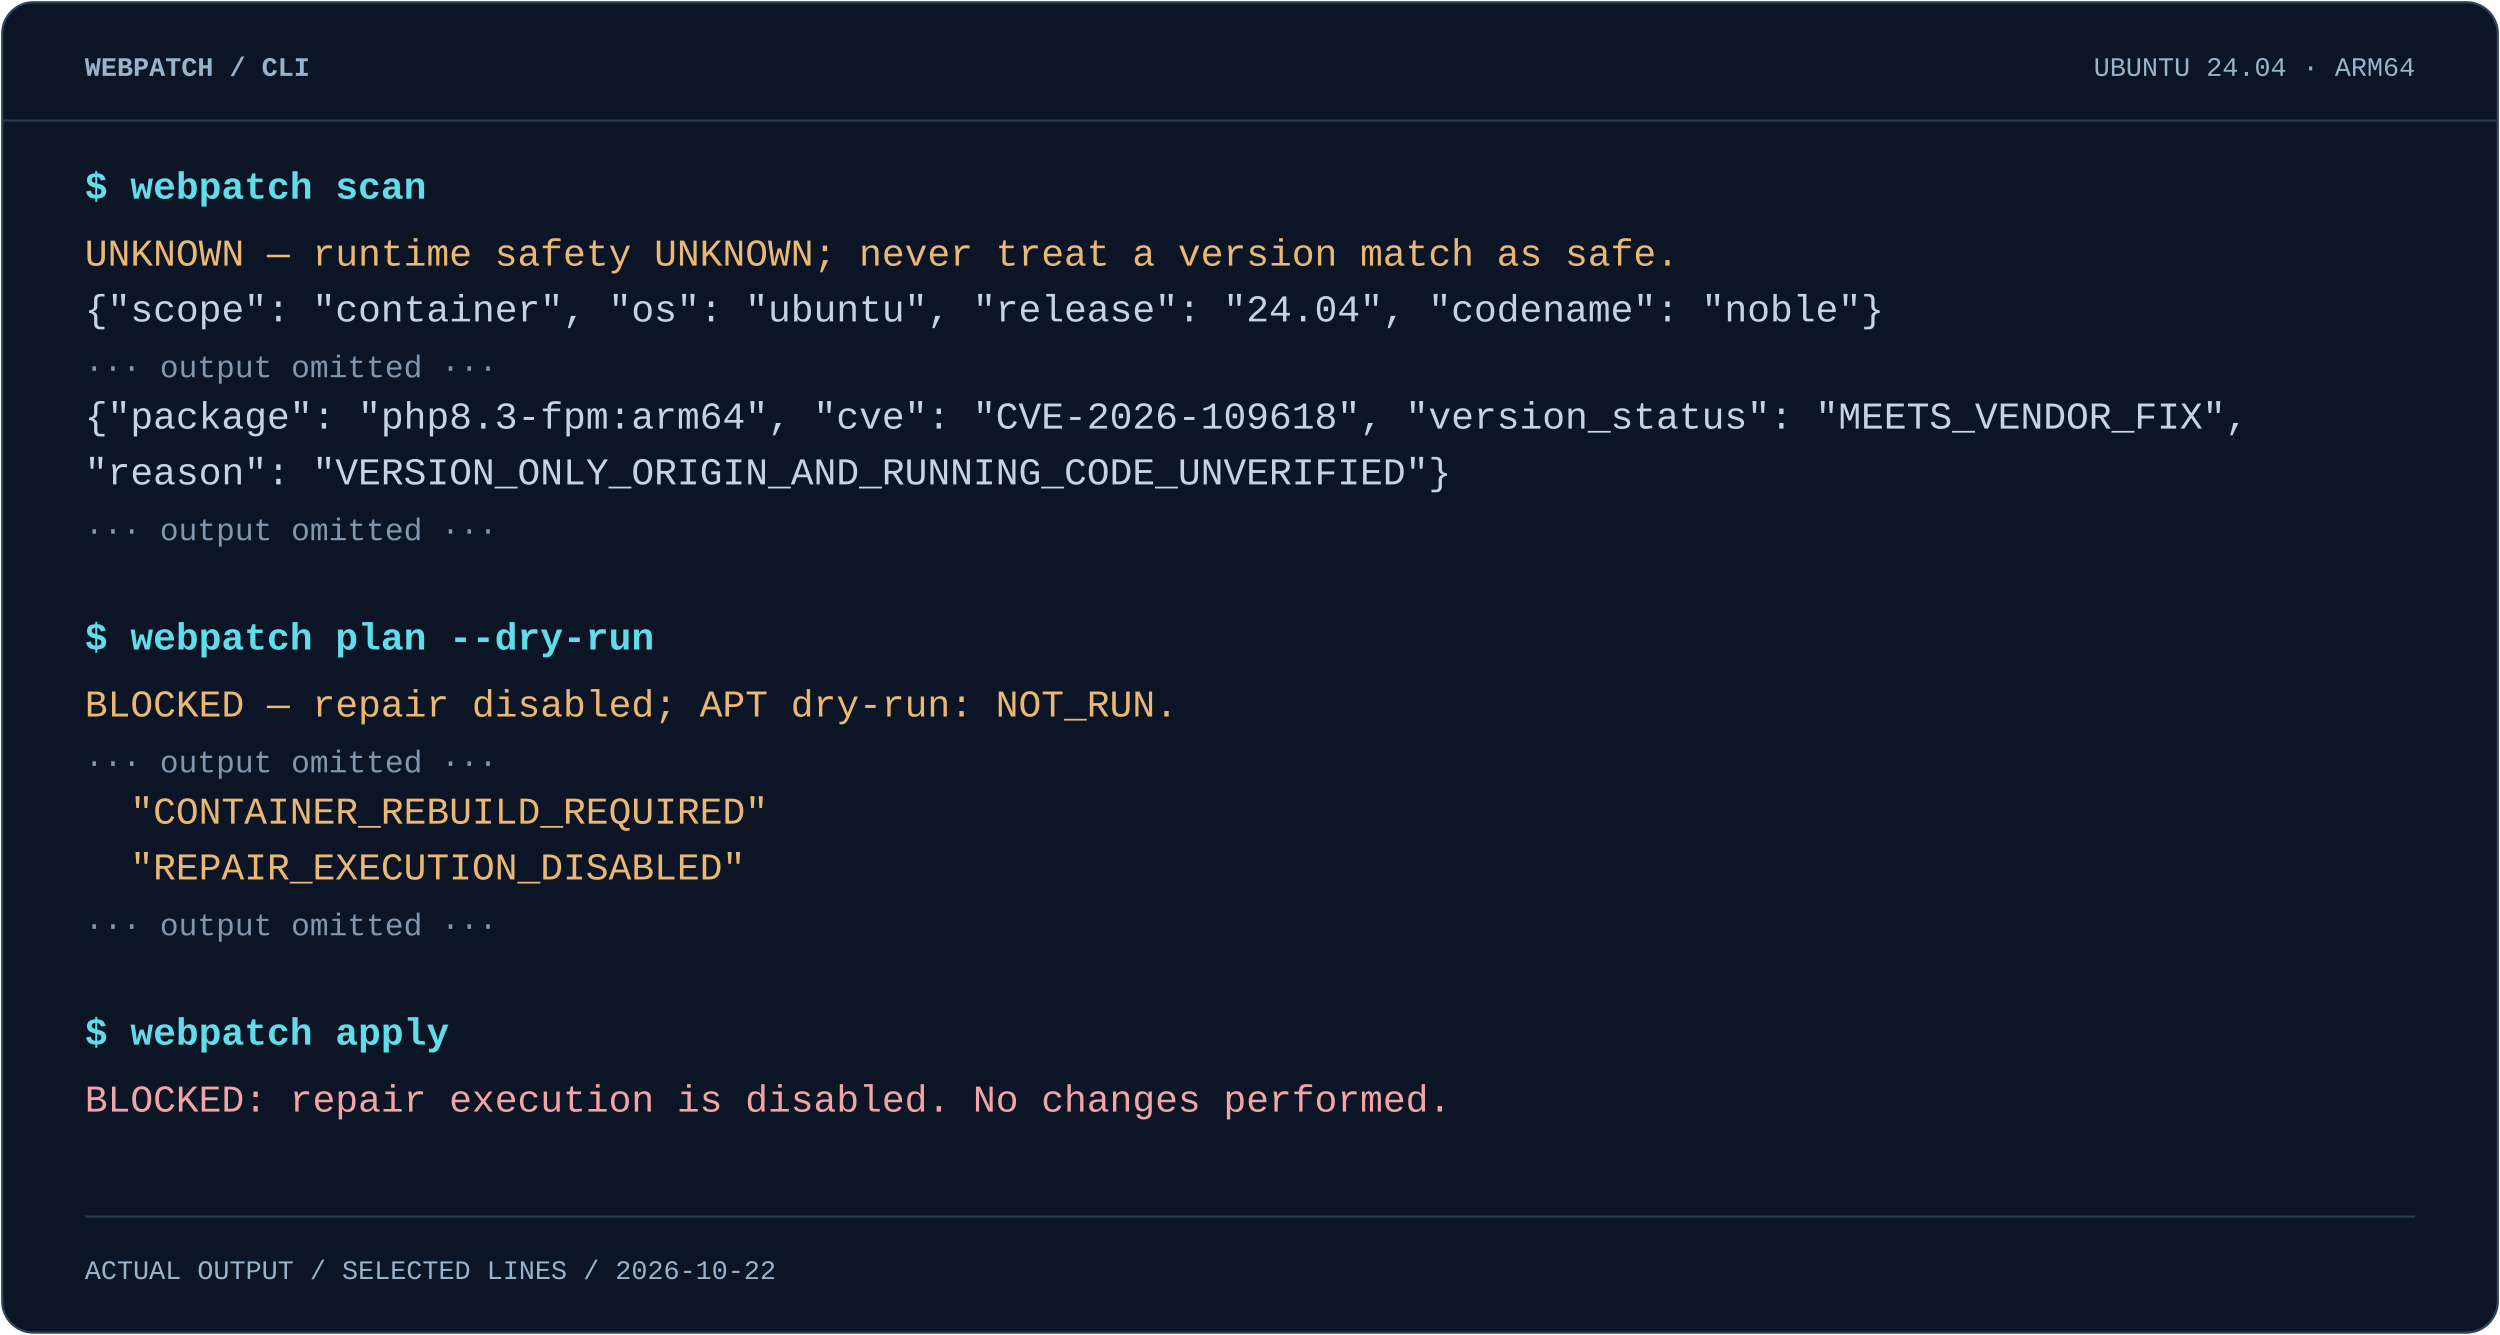
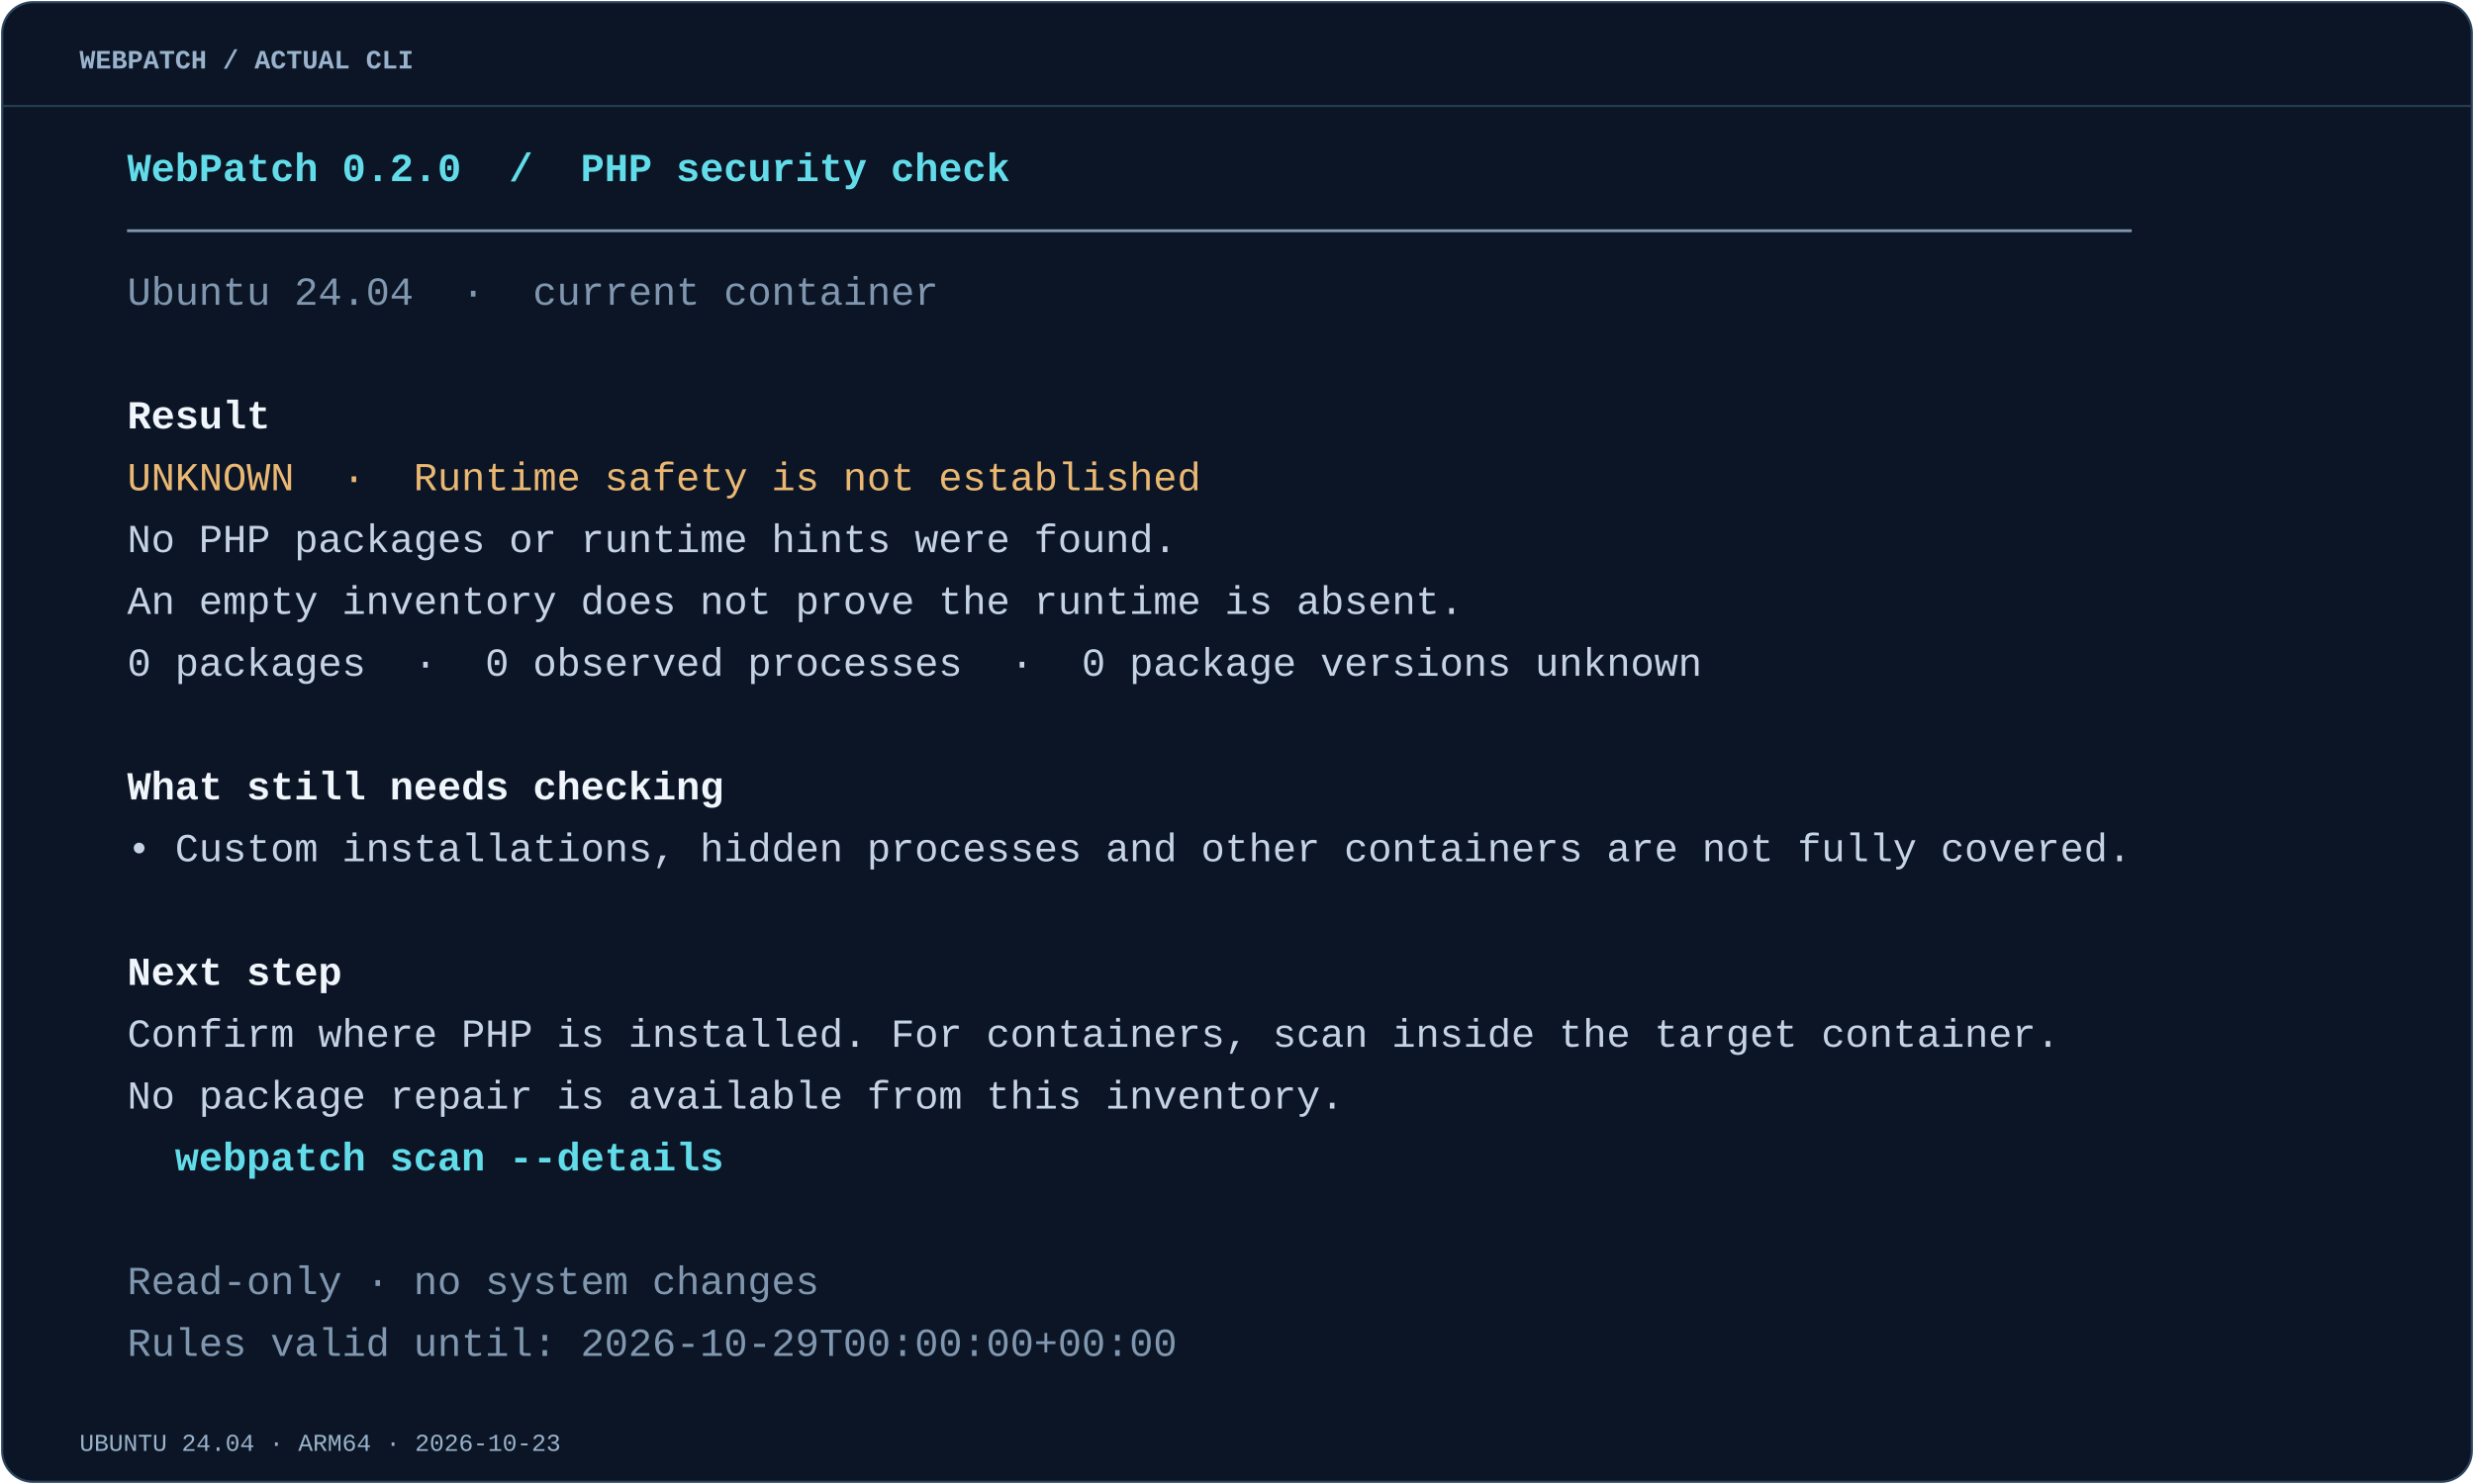
- <svg xmlns="http://www.w3.org/2000/svg" width="1120" height="598" viewBox="0 0 1120 598" role="img" aria-labelledby="title desc">
-   <rect x="1" y="1" width="1118" height="596" rx="14" fill="#0b1525" stroke="#2d455e" />
-   <text x="38" y="34" fill="#9ab3cc" font-size="12" font-weight="600" font-family="'SFMono-Regular', Consolas, 'Liberation Mono', monospace">WEBPATCH / CLI</text>
-   <text x="1082" y="34" fill="#9ab3cc" font-size="12" font-weight="500" font-family="'SFMono-Regular', Consolas, 'Liberation Mono', monospace" text-anchor="end">UBUNTU 24.04 · ARM64</text>
-   <path d="M1 54H1119" stroke="#263c52" />
-   <text x="38" y="89" fill="#63dcea" font-size="17" font-weight="600" font-family="'SFMono-Regular', Consolas, 'Liberation Mono', monospace">$ webpatch scan</text>
-   <text x="38" y="119" fill="#eab873" font-size="17" font-weight="400" font-family="'SFMono-Regular', Consolas, 'Liberation Mono', monospace" xml:space="preserve">UNKNOWN — runtime safety UNKNOWN; never treat a version match as safe.</text>
-   <text x="38" y="144" fill="#c5d3e5" font-size="17" font-weight="400" font-family="'SFMono-Regular', Consolas, 'Liberation Mono', monospace" xml:space="preserve">{"scope": "container", "os": "ubuntu", "release": "24.04", "codename": "noble"}</text>
-   <text x="38" y="169" fill="#8097af" font-size="14" font-weight="400" font-family="'SFMono-Regular', Consolas, 'Liberation Mono', monospace">··· output omitted ···</text>
-   <text x="38" y="192" fill="#c5d3e5" font-size="17" font-weight="400" font-family="'SFMono-Regular', Consolas, 'Liberation Mono', monospace" xml:space="preserve">{"package": "php8.3-fpm:arm64", "cve": "CVE-2026-109618", "version_status": "MEETS_VENDOR_FIX",</text>
-   <text x="38" y="217" fill="#c5d3e5" font-size="17" font-weight="400" font-family="'SFMono-Regular', Consolas, 'Liberation Mono', monospace" xml:space="preserve">"reason": "VERSION_ONLY_ORIGIN_AND_RUNNING_CODE_UNVERIFIED"}</text>
-   <text x="38" y="242" fill="#8097af" font-size="14" font-weight="400" font-family="'SFMono-Regular', Consolas, 'Liberation Mono', monospace">··· output omitted ···</text>
-   <text x="38" y="291" fill="#63dcea" font-size="17" font-weight="600" font-family="'SFMono-Regular', Consolas, 'Liberation Mono', monospace">$ webpatch plan --dry-run</text>
-   <text x="38" y="321" fill="#eab873" font-size="17" font-weight="400" font-family="'SFMono-Regular', Consolas, 'Liberation Mono', monospace" xml:space="preserve">BLOCKED — repair disabled; APT dry-run: NOT_RUN.</text>
-   <text x="38" y="346" fill="#8097af" font-size="14" font-weight="400" font-family="'SFMono-Regular', Consolas, 'Liberation Mono', monospace">··· output omitted ···</text>
-   <text x="38" y="369" fill="#eab873" font-size="17" font-weight="400" font-family="'SFMono-Regular', Consolas, 'Liberation Mono', monospace" xml:space="preserve">  "CONTAINER_REBUILD_REQUIRED"</text>
-   <text x="38" y="394" fill="#eab873" font-size="17" font-weight="400" font-family="'SFMono-Regular', Consolas, 'Liberation Mono', monospace" xml:space="preserve">  "REPAIR_EXECUTION_DISABLED"</text>
-   <text x="38" y="419" fill="#8097af" font-size="14" font-weight="400" font-family="'SFMono-Regular', Consolas, 'Liberation Mono', monospace">··· output omitted ···</text>
-   <text x="38" y="468" fill="#63dcea" font-size="17" font-weight="600" font-family="'SFMono-Regular', Consolas, 'Liberation Mono', monospace">$ webpatch apply</text>
-   <text x="38" y="498" fill="#f3a4a7" font-size="17" font-weight="400" font-family="'SFMono-Regular', Consolas, 'Liberation Mono', monospace" xml:space="preserve">BLOCKED: repair execution is disabled. No changes performed.</text>
-   <path d="M38 545H1082" stroke="#263c52" />
-   <text x="38" y="573" fill="#9ab3cc" font-size="12" font-weight="400" font-family="'SFMono-Regular', Consolas, 'Liberation Mono', monospace">ACTUAL OUTPUT / SELECTED LINES / 2026-10-22</text>
+ <svg xmlns="http://www.w3.org/2000/svg" width="1120" height="672" viewBox="0 0 1120 672" role="img" aria-labelledby="title desc">
+   <rect x="1" y="1" width="1118" height="670" rx="14" fill="#0b1525" stroke="#2d455e" />
+   <text x="36" y="31" fill="#9ab3cc" font-size="12" font-weight="600" font-family="'SFMono-Regular', Consolas, 'Liberation Mono', monospace">WEBPATCH / ACTUAL CLI</text>
+   <path d="M1 48H1119" stroke="#263c52" />
+   <text x="36" y="82" fill="#63dcea" font-size="18" font-weight="600" font-family="'SFMono-Regular', Consolas, 'Liberation Mono', monospace" xml:space="preserve">  WebPatch 0.2.0  /  PHP security check</text>
+   <text x="36" y="110" fill="#8097af" font-size="18" font-weight="400" font-family="'SFMono-Regular', Consolas, 'Liberation Mono', monospace" xml:space="preserve">  ────────────────────────────────────────────────────────────────────────────────────</text>
+   <text x="36" y="138" fill="#8097af" font-size="18" font-weight="400" font-family="'SFMono-Regular', Consolas, 'Liberation Mono', monospace" xml:space="preserve">  Ubuntu 24.04  ·  current container</text>
+   <text x="36" y="166" fill="#c5d3e5" font-size="18" font-weight="400" font-family="'SFMono-Regular', Consolas, 'Liberation Mono', monospace" xml:space="preserve" />
+   <text x="36" y="194" fill="#f0f6fc" font-size="18" font-weight="600" font-family="'SFMono-Regular', Consolas, 'Liberation Mono', monospace" xml:space="preserve">  Result</text>
+   <text x="36" y="222" fill="#eab873" font-size="18" font-weight="400" font-family="'SFMono-Regular', Consolas, 'Liberation Mono', monospace" xml:space="preserve">  UNKNOWN  ·  Runtime safety is not established</text>
+   <text x="36" y="250" fill="#c5d3e5" font-size="18" font-weight="400" font-family="'SFMono-Regular', Consolas, 'Liberation Mono', monospace" xml:space="preserve">  No PHP packages or runtime hints were found.</text>
+   <text x="36" y="278" fill="#c5d3e5" font-size="18" font-weight="400" font-family="'SFMono-Regular', Consolas, 'Liberation Mono', monospace" xml:space="preserve">  An empty inventory does not prove the runtime is absent.</text>
+   <text x="36" y="306" fill="#c5d3e5" font-size="18" font-weight="400" font-family="'SFMono-Regular', Consolas, 'Liberation Mono', monospace" xml:space="preserve">  0 packages  ·  0 observed processes  ·  0 package versions unknown</text>
+   <text x="36" y="334" fill="#c5d3e5" font-size="18" font-weight="400" font-family="'SFMono-Regular', Consolas, 'Liberation Mono', monospace" xml:space="preserve" />
+   <text x="36" y="362" fill="#f0f6fc" font-size="18" font-weight="600" font-family="'SFMono-Regular', Consolas, 'Liberation Mono', monospace" xml:space="preserve">  What still needs checking</text>
+   <text x="36" y="390" fill="#c5d3e5" font-size="18" font-weight="400" font-family="'SFMono-Regular', Consolas, 'Liberation Mono', monospace" xml:space="preserve">  • Custom installations, hidden processes and other containers are not fully covered.</text>
+   <text x="36" y="418" fill="#c5d3e5" font-size="18" font-weight="400" font-family="'SFMono-Regular', Consolas, 'Liberation Mono', monospace" xml:space="preserve" />
+   <text x="36" y="446" fill="#f0f6fc" font-size="18" font-weight="600" font-family="'SFMono-Regular', Consolas, 'Liberation Mono', monospace" xml:space="preserve">  Next step</text>
+   <text x="36" y="474" fill="#c5d3e5" font-size="18" font-weight="400" font-family="'SFMono-Regular', Consolas, 'Liberation Mono', monospace" xml:space="preserve">  Confirm where PHP is installed. For containers, scan inside the target container.</text>
+   <text x="36" y="502" fill="#c5d3e5" font-size="18" font-weight="400" font-family="'SFMono-Regular', Consolas, 'Liberation Mono', monospace" xml:space="preserve">  No package repair is available from this inventory.</text>
+   <text x="36" y="530" fill="#63dcea" font-size="18" font-weight="600" font-family="'SFMono-Regular', Consolas, 'Liberation Mono', monospace" xml:space="preserve">    webpatch scan --details</text>
+   <text x="36" y="558" fill="#c5d3e5" font-size="18" font-weight="400" font-family="'SFMono-Regular', Consolas, 'Liberation Mono', monospace" xml:space="preserve" />
+   <text x="36" y="586" fill="#8097af" font-size="18" font-weight="400" font-family="'SFMono-Regular', Consolas, 'Liberation Mono', monospace" xml:space="preserve">  Read-only · no system changes</text>
+   <text x="36" y="614" fill="#8097af" font-size="18" font-weight="400" font-family="'SFMono-Regular', Consolas, 'Liberation Mono', monospace" xml:space="preserve">  Rules valid until: 2026-10-29T00:00:00+00:00</text>
+   <text x="36" y="657" fill="#9ab3cc" font-size="11" font-weight="400" font-family="'SFMono-Regular', Consolas, 'Liberation Mono', monospace">UBUNTU 24.04 · ARM64 · 2026-10-23</text>
</svg>
